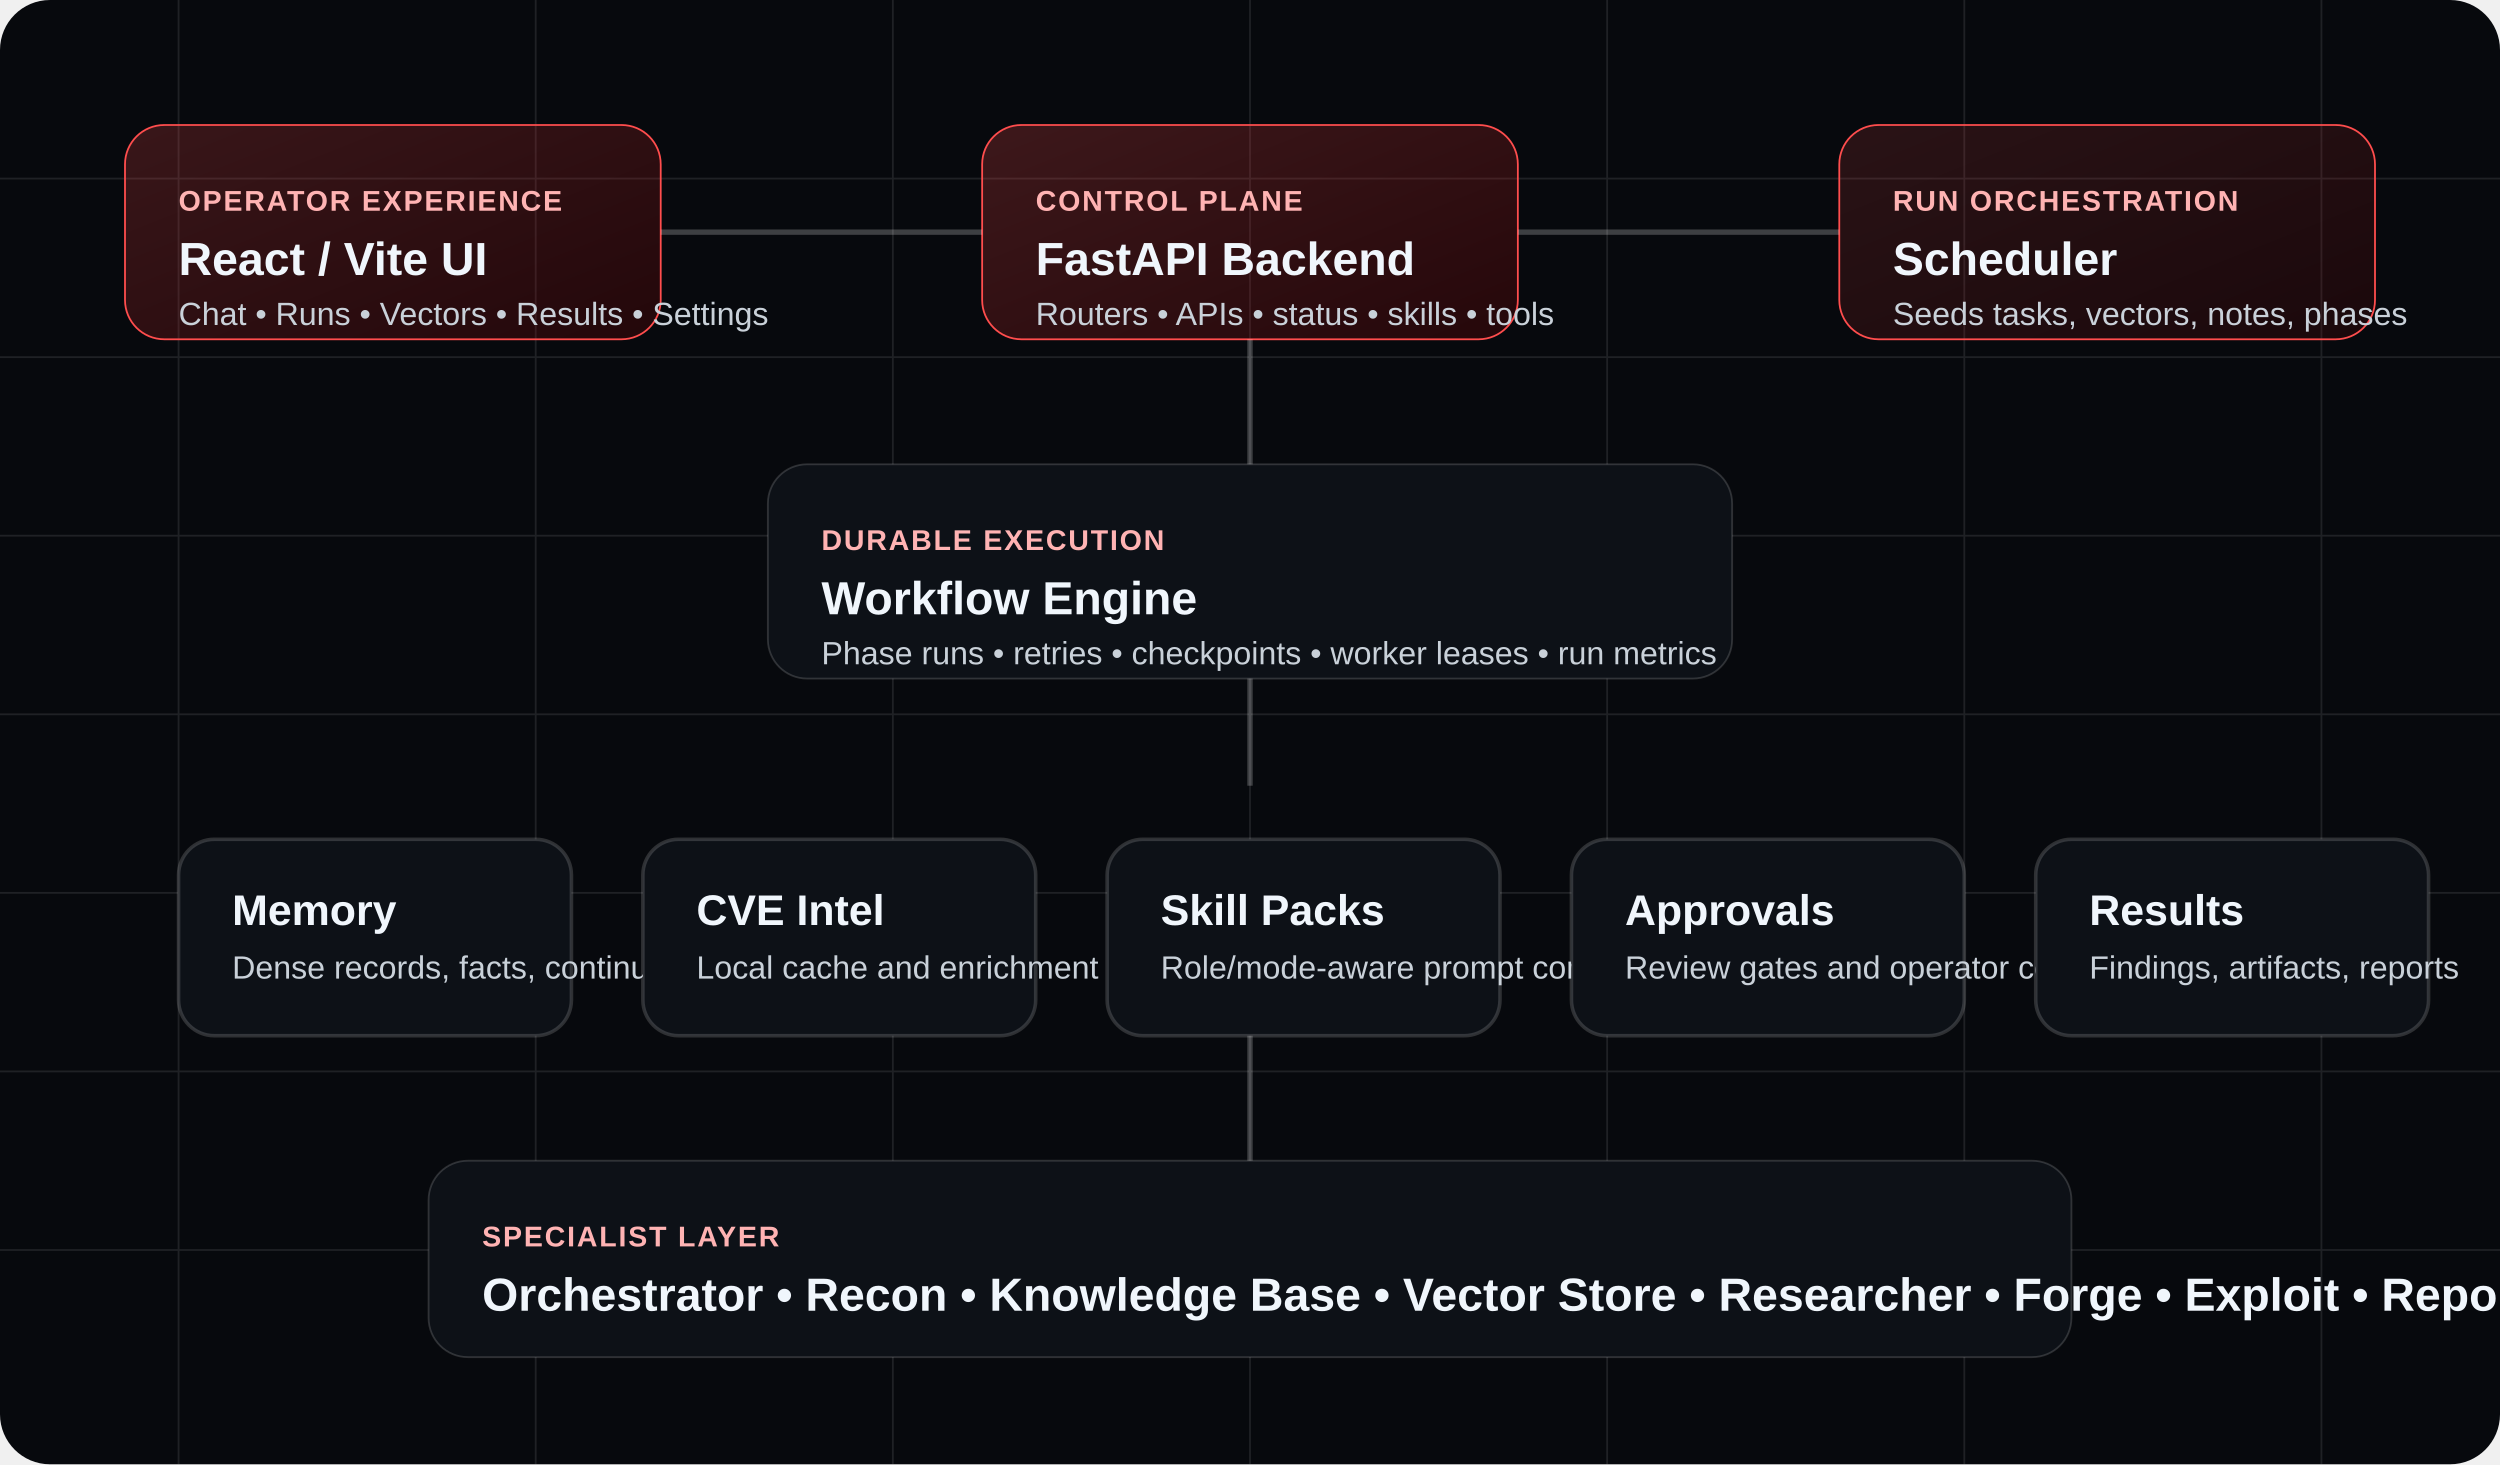
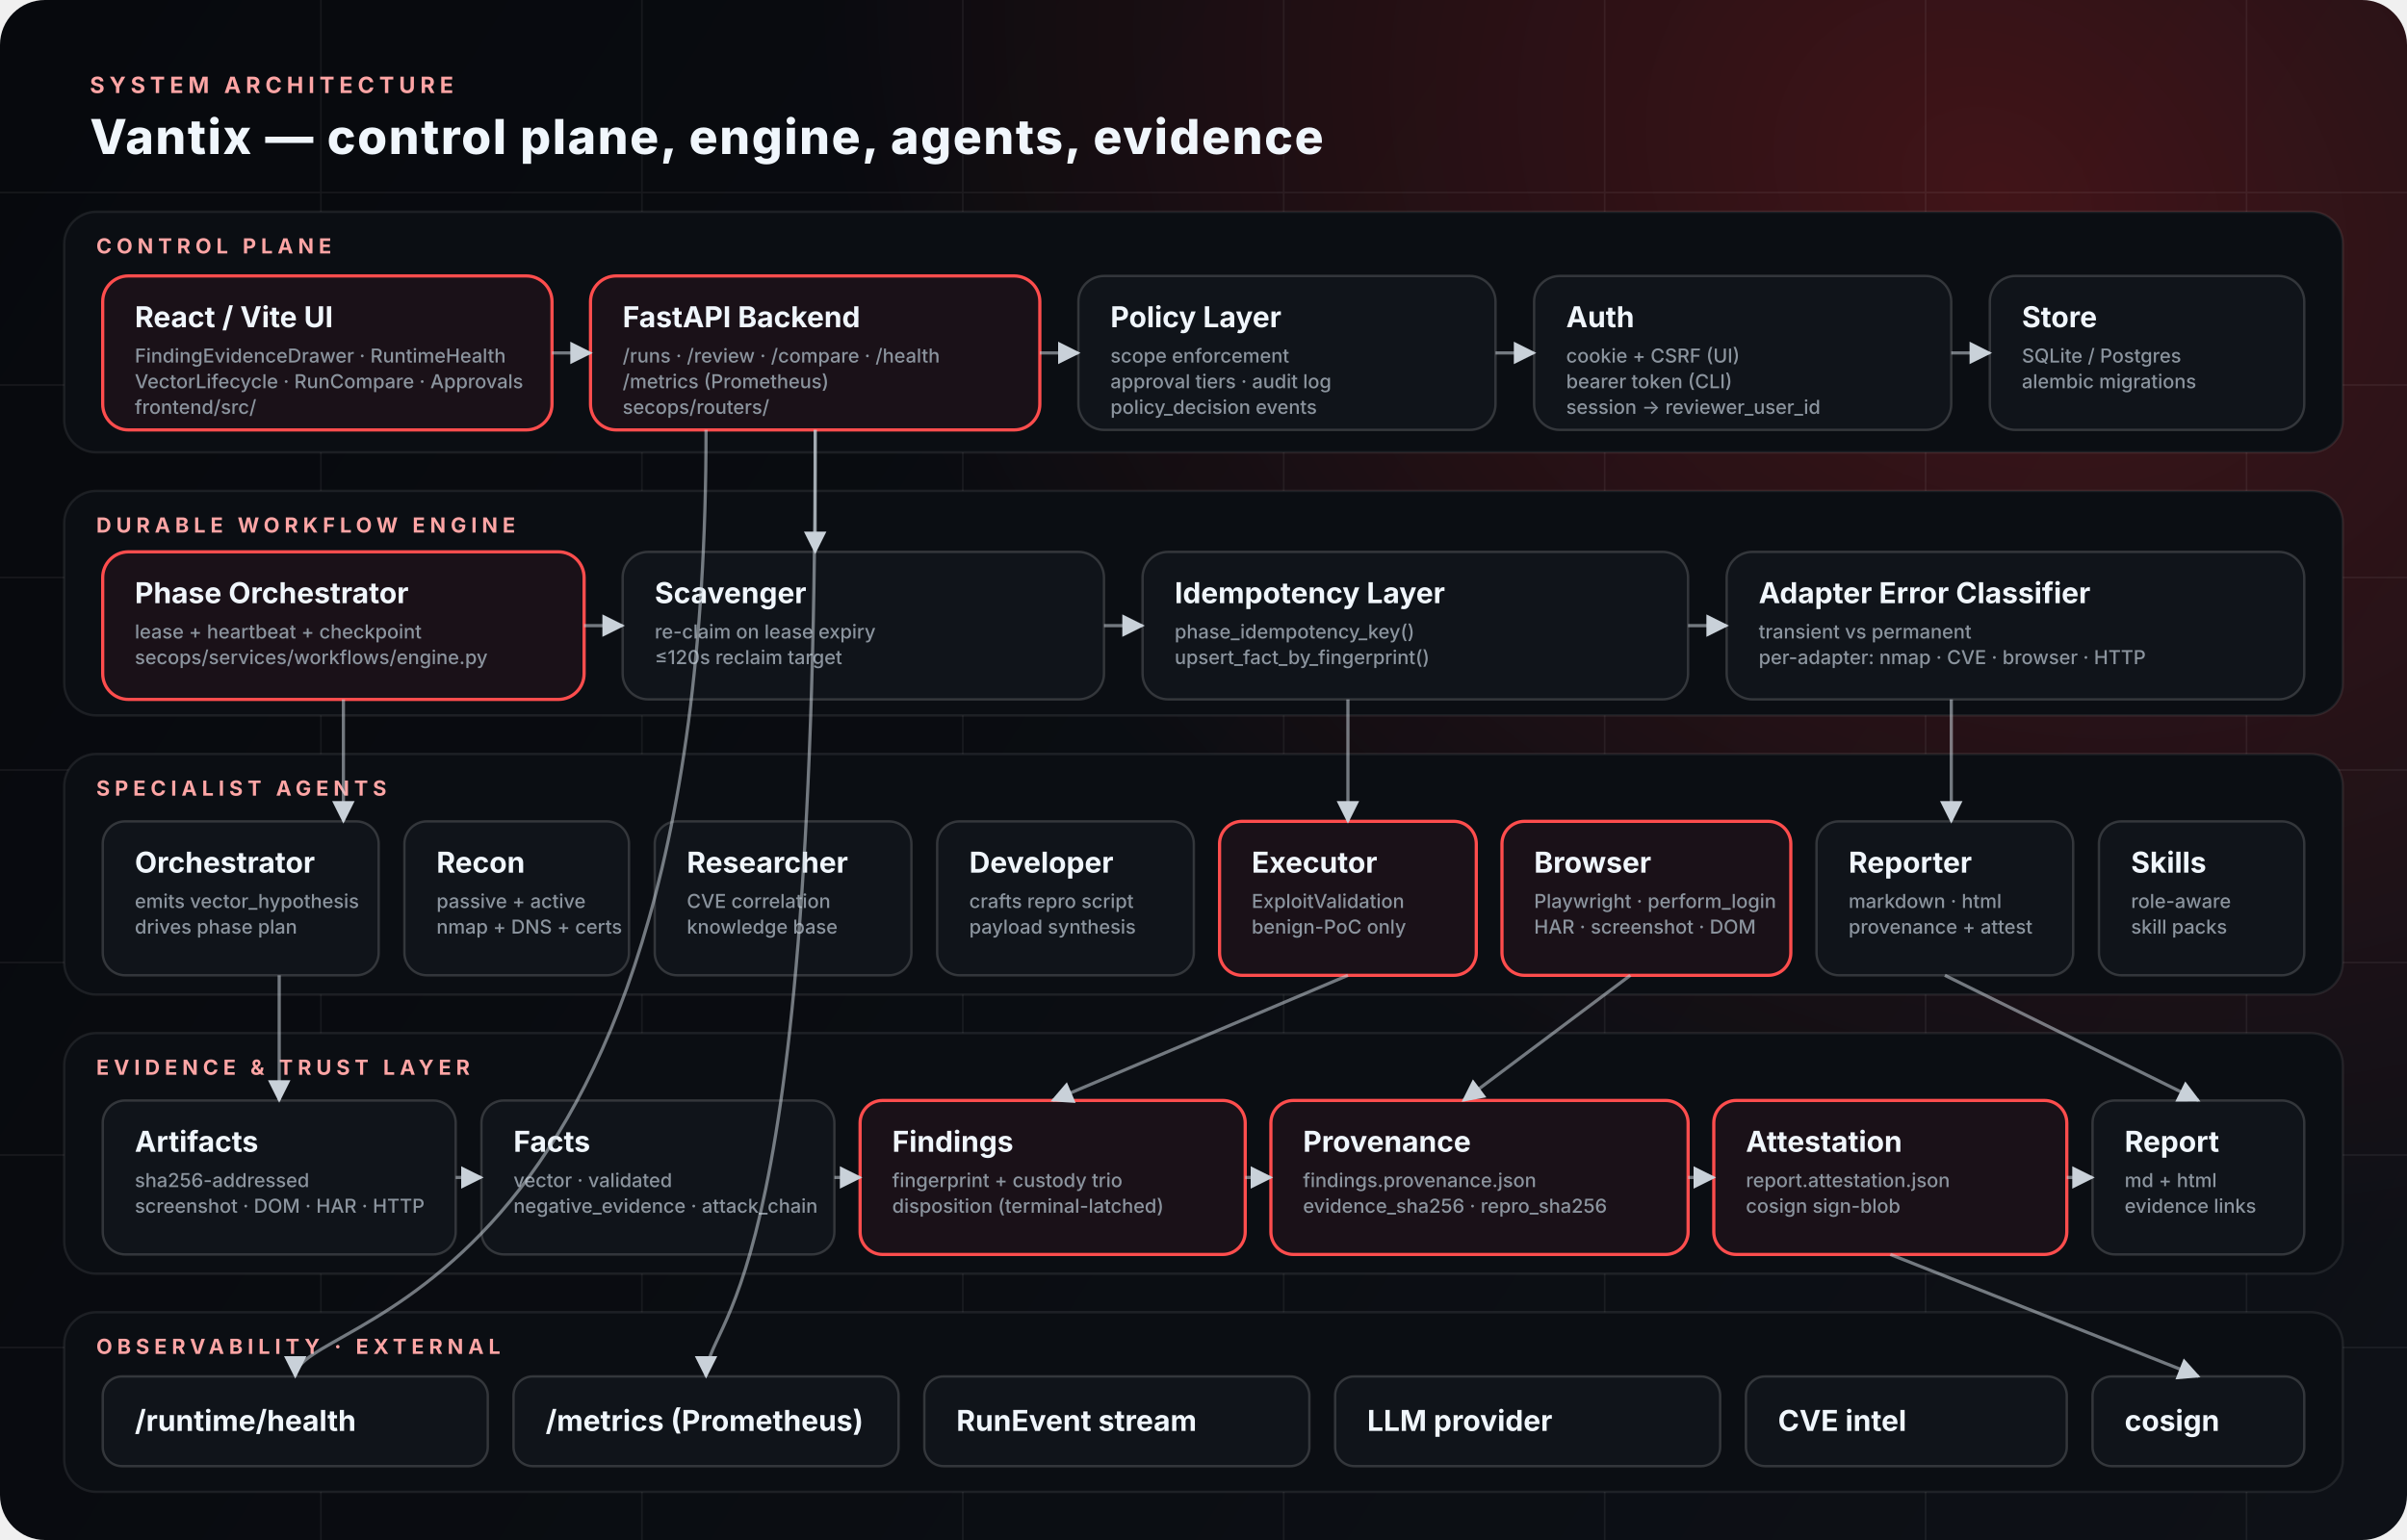
- <svg xmlns="http://www.w3.org/2000/svg" width="1400" height="820" viewBox="0 0 1400 820" fill="none">
+ <svg xmlns="http://www.w3.org/2000/svg" width="1500" height="960" viewBox="0 0 1500 960" fill="none">
  <defs>
-     <linearGradient id="r" x1="0" y1="0" x2="1" y2="1">
+     <linearGradient id="bg" x1="0" y1="0" x2="1500" y2="960" gradientUnits="userSpaceOnUse">
+       <stop stop-color="#07090d" />
+       <stop offset="1" stop-color="#0e1117" />
+     </linearGradient>
+     <linearGradient id="red" x1="0" y1="0" x2="1" y2="1">
      <stop stop-color="#ff4d4d" />
      <stop offset="1" stop-color="#930000" />
    </linearGradient>
+     <radialGradient id="glow" cx="0" cy="0" r="1" gradientUnits="userSpaceOnUse" gradientTransform="translate(1250 120) rotate(120) scale(620 780)">
+       <stop stop-color="#ff2a2a" stop-opacity="0.22" />
+       <stop offset="1" stop-color="#ff2a2a" stop-opacity="0" />
+     </radialGradient>
+     <marker id="arrow" viewBox="0 0 10 10" refX="9" refY="5" markerWidth="7" markerHeight="7" orient="auto-start-reverse">
+       <path d="M0 0L10 5L0 10Z" fill="#c9d1d9" />
+     </marker>
    <style>
-   .box { fill:#0d1117; stroke:rgba(255,255,255,0.16); stroke-width:2; rx:20; }
-   .t1 { fill:#f0f6fc; font: 700 26px Arial, Helvetica, sans-serif; }
-   .t2 { fill:#c9d1d9; font: 500 18px Arial, Helvetica, sans-serif; }
-   .mini { fill:#ffb3b3; font: 700 16px Arial, Helvetica, sans-serif; letter-spacing:1px; }
- </style>
+       .title  { fill:#f0f6fc; font: 800 30px "Inter", Arial, sans-serif; letter-spacing:1px; }
+       .kicker { fill:#ffa5a5; font: 700 14px "Inter", Arial, sans-serif; letter-spacing:3px; }
+       .band-title { fill:#ffa5a5; font: 700 13px "Inter", Arial, sans-serif; letter-spacing:3px; }
+       .node-title { fill:#f0f6fc; font: 700 18px "Inter", Arial, sans-serif; }
+       .node-sub   { fill:#8b949e; font: 500 12px "Inter", monospace; }
+       .band       { fill:#0b0e13; stroke:rgba(255,255,255,0.08); stroke-width:1.5; }
+       .node       { fill:#10141a; stroke:rgba(255,255,255,0.16); stroke-width:1.5; }
+       .node-hl    { fill:#1a1118; stroke:#ff4d4d; stroke-width:2; }
+       .edge       { stroke:rgba(201,209,217,0.55); stroke-width:2; fill:none; }
+     </style>
  </defs>
-   <rect width="1400" height="820" rx="28" fill="#07090d" />
-   <g opacity="0.1" stroke="#fff">
-     <path d="M0 100H1400" />
-     <path d="M0 200H1400" />
-     <path d="M0 300H1400" />
-     <path d="M0 400H1400" />
-     <path d="M0 500H1400" />
-     <path d="M0 600H1400" />
-     <path d="M0 700H1400" />
-     <path d="M100 0V820" />
-     <path d="M300 0V820" />
-     <path d="M500 0V820" />
-     <path d="M700 0V820" />
-     <path d="M900 0V820" />
-     <path d="M1100 0V820" />
-     <path d="M1300 0V820" />
-   </g>
-   <rect x="70" y="70" width="300" height="120" rx="22" fill="url(#r)" fill-opacity="0.2" stroke="#ff4d4d" />
-   <text x="100" y="118" class="mini">OPERATOR EXPERIENCE</text>
-   <text x="100" y="154" class="t1">React / Vite UI</text>
-   <text x="100" y="182" class="t2">Chat • Runs • Vectors • Results • Settings</text>
-   <rect x="550" y="70" width="300" height="120" rx="22" fill="url(#r)" fill-opacity="0.22" stroke="#ff4d4d" />
-   <text x="580" y="118" class="mini">CONTROL PLANE</text>
-   <text x="580" y="154" class="t1">FastAPI Backend</text>
-   <text x="580" y="182" class="t2">Routers • APIs • status • skills • tools</text>
-   <rect x="1030" y="70" width="300" height="120" rx="22" fill="url(#r)" fill-opacity="0.14" stroke="#ff4d4d" />
-   <text x="1060" y="118" class="mini">RUN ORCHESTRATION</text>
-   <text x="1060" y="154" class="t1">Scheduler</text>
-   <text x="1060" y="182" class="t2">Seeds tasks, vectors, notes, phases</text>
-   <rect x="430" y="260" width="540" height="120" rx="22" fill="#0d1117" stroke="rgba(255,255,255,0.16)" />
-   <text x="460" y="308" class="mini">DURABLE EXECUTION</text>
-   <text x="460" y="344" class="t1">Workflow Engine</text>
-   <text x="460" y="372" class="t2">Phase runs • retries • checkpoints • worker leases • run metrics</text>
-   <rect x="100" y="470" width="220" height="110" class="box" />
-   <text x="130" y="518" class="t1" style="font-size:24px;">Memory</text>
-   <text x="130" y="548" class="t2">Dense records, facts, continuity</text>
-   <rect x="360" y="470" width="220" height="110" class="box" />
-   <text x="390" y="518" class="t1" style="font-size:24px;">CVE Intel</text>
-   <text x="390" y="548" class="t2">Local cache and enrichment</text>
-   <rect x="620" y="470" width="220" height="110" class="box" />
-   <text x="650" y="518" class="t1" style="font-size:24px;">Skill Packs</text>
-   <text x="650" y="548" class="t2">Role/mode-aware prompt compaction</text>
-   <rect x="880" y="470" width="220" height="110" class="box" />
-   <text x="910" y="518" class="t1" style="font-size:24px;">Approvals</text>
-   <text x="910" y="548" class="t2">Review gates and operator control</text>
-   <rect x="1140" y="470" width="220" height="110" class="box" />
-   <text x="1170" y="518" class="t1" style="font-size:24px;">Results</text>
-   <text x="1170" y="548" class="t2">Findings, artifacts, reports</text>
-   <rect x="240" y="650" width="920" height="110" rx="22" fill="#0d1117" stroke="rgba(255,255,255,0.16)" />
-   <text x="270" y="698" class="mini">SPECIALIST LAYER</text>
-   <text x="270" y="734" class="t1">Orchestrator • Recon • Knowledge Base • Vector Store • Researcher • Forge • Exploit • Report</text>
-   <g stroke="rgba(255,255,255,0.22)" stroke-width="3">
-     <path d="M370 130H550" />
-     <path d="M850 130H1030" />
-     <path d="M700 190V260" />
-     <path d="M700 380V440" />
-     <path d="M700 580V650" />
+   <rect width="1500" height="960" rx="28" fill="url(#bg)" />
+   <rect width="1500" height="960" rx="28" fill="url(#glow)" />
+   <g opacity="0.06" stroke="#fff">
+     <path d="M0 120H1500" />
+     <path d="M0 240H1500" />
+     <path d="M0 360H1500" />
+     <path d="M0 480H1500" />
+     <path d="M0 600H1500" />
+     <path d="M0 720H1500" />
+     <path d="M0 840H1500" />
+     <path d="M200 0V960" />
+     <path d="M400 0V960" />
+     <path d="M600 0V960" />
+     <path d="M800 0V960" />
+     <path d="M1000 0V960" />
+     <path d="M1200 0V960" />
+     <path d="M1400 0V960" />
+   </g>
+   <text x="56" y="58" class="kicker">SYSTEM ARCHITECTURE</text>
+   <text x="56" y="96" class="title">Vantix — control plane, engine, agents, evidence</text>
+   <rect x="40" y="132" width="1420" height="150" rx="20" class="band" />
+   <text x="60" y="158" class="band-title">CONTROL PLANE</text>
+   <g>
+     <rect x="64" y="172" width="280" height="96" rx="16" class="node-hl" />
+     <text x="84" y="204" class="node-title">React / Vite UI</text>
+     <text x="84" y="226" class="node-sub">FindingEvidenceDrawer · RuntimeHealth</text>
+     <text x="84" y="242" class="node-sub">VectorLifecycle · RunCompare · Approvals</text>
+     <text x="84" y="258" class="node-sub">frontend/src/</text>
+     <rect x="368" y="172" width="280" height="96" rx="16" class="node-hl" />
+     <text x="388" y="204" class="node-title">FastAPI Backend</text>
+     <text x="388" y="226" class="node-sub">/runs · /review · /compare · /health</text>
+     <text x="388" y="242" class="node-sub">/metrics (Prometheus)</text>
+     <text x="388" y="258" class="node-sub">secops/routers/</text>
+     <rect x="672" y="172" width="260" height="96" rx="16" class="node" />
+     <text x="692" y="204" class="node-title">Policy Layer</text>
+     <text x="692" y="226" class="node-sub">scope enforcement</text>
+     <text x="692" y="242" class="node-sub">approval tiers · audit log</text>
+     <text x="692" y="258" class="node-sub">policy_decision events</text>
+     <rect x="956" y="172" width="260" height="96" rx="16" class="node" />
+     <text x="976" y="204" class="node-title">Auth</text>
+     <text x="976" y="226" class="node-sub">cookie + CSRF (UI)</text>
+     <text x="976" y="242" class="node-sub">bearer token (CLI)</text>
+     <text x="976" y="258" class="node-sub">session → reviewer_user_id</text>
+     <rect x="1240" y="172" width="196" height="96" rx="16" class="node" />
+     <text x="1260" y="204" class="node-title">Store</text>
+     <text x="1260" y="226" class="node-sub">SQLite / Postgres</text>
+     <text x="1260" y="242" class="node-sub">alembic migrations</text>
+   </g>
+   <rect x="40" y="306" width="1420" height="140" rx="20" class="band" />
+   <text x="60" y="332" class="band-title">DURABLE WORKFLOW ENGINE</text>
+   <g>
+     <rect x="64" y="344" width="300" height="92" rx="16" class="node-hl" />
+     <text x="84" y="376" class="node-title">Phase Orchestrator</text>
+     <text x="84" y="398" class="node-sub">lease + heartbeat + checkpoint</text>
+     <text x="84" y="414" class="node-sub">secops/services/workflows/engine.py</text>
+     <rect x="388" y="344" width="300" height="92" rx="16" class="node" />
+     <text x="408" y="376" class="node-title">Scavenger</text>
+     <text x="408" y="398" class="node-sub">re-claim on lease expiry</text>
+     <text x="408" y="414" class="node-sub">≤120s reclaim target</text>
+     <rect x="712" y="344" width="340" height="92" rx="16" class="node" />
+     <text x="732" y="376" class="node-title">Idempotency Layer</text>
+     <text x="732" y="398" class="node-sub">phase_idempotency_key()</text>
+     <text x="732" y="414" class="node-sub">upsert_fact_by_fingerprint()</text>
+     <rect x="1076" y="344" width="360" height="92" rx="16" class="node" />
+     <text x="1096" y="376" class="node-title">Adapter Error Classifier</text>
+     <text x="1096" y="398" class="node-sub">transient vs permanent</text>
+     <text x="1096" y="414" class="node-sub">per-adapter: nmap · CVE · browser · HTTP</text>
+   </g>
+   <rect x="40" y="470" width="1420" height="150" rx="20" class="band" />
+   <text x="60" y="496" class="band-title">SPECIALIST AGENTS</text>
+   <g>
+     <rect x="64" y="512" width="172" height="96" rx="14" class="node" />
+     <text x="84" y="544" class="node-title">Orchestrator</text>
+     <text x="84" y="566" class="node-sub">emits vector_hypothesis</text>
+     <text x="84" y="582" class="node-sub">drives phase plan</text>
+     <rect x="252" y="512" width="140" height="96" rx="14" class="node" />
+     <text x="272" y="544" class="node-title">Recon</text>
+     <text x="272" y="566" class="node-sub">passive + active</text>
+     <text x="272" y="582" class="node-sub">nmap + DNS + certs</text>
+     <rect x="408" y="512" width="160" height="96" rx="14" class="node" />
+     <text x="428" y="544" class="node-title">Researcher</text>
+     <text x="428" y="566" class="node-sub">CVE correlation</text>
+     <text x="428" y="582" class="node-sub">knowledge base</text>
+     <rect x="584" y="512" width="160" height="96" rx="14" class="node" />
+     <text x="604" y="544" class="node-title">Developer</text>
+     <text x="604" y="566" class="node-sub">crafts repro script</text>
+     <text x="604" y="582" class="node-sub">payload synthesis</text>
+     <rect x="760" y="512" width="160" height="96" rx="14" class="node-hl" />
+     <text x="780" y="544" class="node-title">Executor</text>
+     <text x="780" y="566" class="node-sub">ExploitValidation</text>
+     <text x="780" y="582" class="node-sub">benign-PoC only</text>
+     <rect x="936" y="512" width="180" height="96" rx="14" class="node-hl" />
+     <text x="956" y="544" class="node-title">Browser</text>
+     <text x="956" y="566" class="node-sub">Playwright · perform_login</text>
+     <text x="956" y="582" class="node-sub">HAR · screenshot · DOM</text>
+     <rect x="1132" y="512" width="160" height="96" rx="14" class="node" />
+     <text x="1152" y="544" class="node-title">Reporter</text>
+     <text x="1152" y="566" class="node-sub">markdown · html</text>
+     <text x="1152" y="582" class="node-sub">provenance + attest</text>
+     <rect x="1308" y="512" width="128" height="96" rx="14" class="node" />
+     <text x="1328" y="544" class="node-title">Skills</text>
+     <text x="1328" y="566" class="node-sub">role-aware</text>
+     <text x="1328" y="582" class="node-sub">skill packs</text>
+   </g>
+   <rect x="40" y="644" width="1420" height="150" rx="20" class="band" />
+   <text x="60" y="670" class="band-title">EVIDENCE &amp; TRUST LAYER</text>
+   <g>
+     <rect x="64" y="686" width="220" height="96" rx="14" class="node" />
+     <text x="84" y="718" class="node-title">Artifacts</text>
+     <text x="84" y="740" class="node-sub">sha256-addressed</text>
+     <text x="84" y="756" class="node-sub">screenshot · DOM · HAR · HTTP</text>
+     <rect x="300" y="686" width="220" height="96" rx="14" class="node" />
+     <text x="320" y="718" class="node-title">Facts</text>
+     <text x="320" y="740" class="node-sub">vector · validated</text>
+     <text x="320" y="756" class="node-sub">negative_evidence · attack_chain</text>
+     <rect x="536" y="686" width="240" height="96" rx="14" class="node-hl" />
+     <text x="556" y="718" class="node-title">Findings</text>
+     <text x="556" y="740" class="node-sub">fingerprint + custody trio</text>
+     <text x="556" y="756" class="node-sub">disposition (terminal-latched)</text>
+     <rect x="792" y="686" width="260" height="96" rx="14" class="node-hl" />
+     <text x="812" y="718" class="node-title">Provenance</text>
+     <text x="812" y="740" class="node-sub">findings.provenance.json</text>
+     <text x="812" y="756" class="node-sub">evidence_sha256 · repro_sha256</text>
+     <rect x="1068" y="686" width="220" height="96" rx="14" class="node-hl" />
+     <text x="1088" y="718" class="node-title">Attestation</text>
+     <text x="1088" y="740" class="node-sub">report.attestation.json</text>
+     <text x="1088" y="756" class="node-sub">cosign sign-blob</text>
+     <rect x="1304" y="686" width="132" height="96" rx="14" class="node" />
+     <text x="1324" y="718" class="node-title">Report</text>
+     <text x="1324" y="740" class="node-sub">md + html</text>
+     <text x="1324" y="756" class="node-sub">evidence links</text>
+   </g>
+   <rect x="40" y="818" width="1420" height="112" rx="20" class="band" />
+   <text x="60" y="844" class="band-title">OBSERVABILITY · EXTERNAL</text>
+   <g>
+     <rect x="64" y="858" width="240" height="56" rx="12" class="node" />
+     <text x="84" y="892" class="node-title">/runtime/health</text>
+     <rect x="320" y="858" width="240" height="56" rx="12" class="node" />
+     <text x="340" y="892" class="node-title">/metrics (Prometheus)</text>
+     <rect x="576" y="858" width="240" height="56" rx="12" class="node" />
+     <text x="596" y="892" class="node-title">RunEvent stream</text>
+     <rect x="832" y="858" width="240" height="56" rx="12" class="node" />
+     <text x="852" y="892" class="node-title">LLM provider</text>
+     <rect x="1088" y="858" width="200" height="56" rx="12" class="node" />
+     <text x="1108" y="892" class="node-title">CVE intel</text>
+     <rect x="1304" y="858" width="132" height="56" rx="12" class="node" />
+     <text x="1324" y="892" class="node-title">cosign</text>
+   </g>
+   <g marker-end="url(#arrow)">
+     <path class="edge" d="M344 220 L368 220" />
+     <path class="edge" d="M648 220 L672 220" />
+     <path class="edge" d="M932 220 L956 220" />
+     <path class="edge" d="M1216 220 L1240 220" />
+     <path class="edge" d="M508 268 L508 344" />
+     <path class="edge" d="M364 390 L388 390" />
+     <path class="edge" d="M688 390 L712 390" />
+     <path class="edge" d="M1052 390 L1076 390" />
+     <path class="edge" d="M214 436 L214 512" />
+     <path class="edge" d="M840 436 L840 512" />
+     <path class="edge" d="M1216 436 L1216 512" />
+     <path class="edge" d="M174 608 L174 686" />
+     <path class="edge" d="M840 608 L656 686" />
+     <path class="edge" d="M1016 608 L912 686" />
+     <path class="edge" d="M1212 608 L1370 686" />
+     <path class="edge" d="M284 734 L300 734" />
+     <path class="edge" d="M520 734 L536 734" />
+     <path class="edge" d="M776 734 L792 734" />
+     <path class="edge" d="M1052 734 L1068 734" />
+     <path class="edge" d="M1288 734 L1304 734" />
+     <path class="edge" d="M1178 782 L1370 858" />
+     <path class="edge" d="M440 268 C 440 820, 184 820, 184 858" />
+     <path class="edge" d="M508 268 C 508 820, 440 820, 440 858" />
  </g>
</svg>
